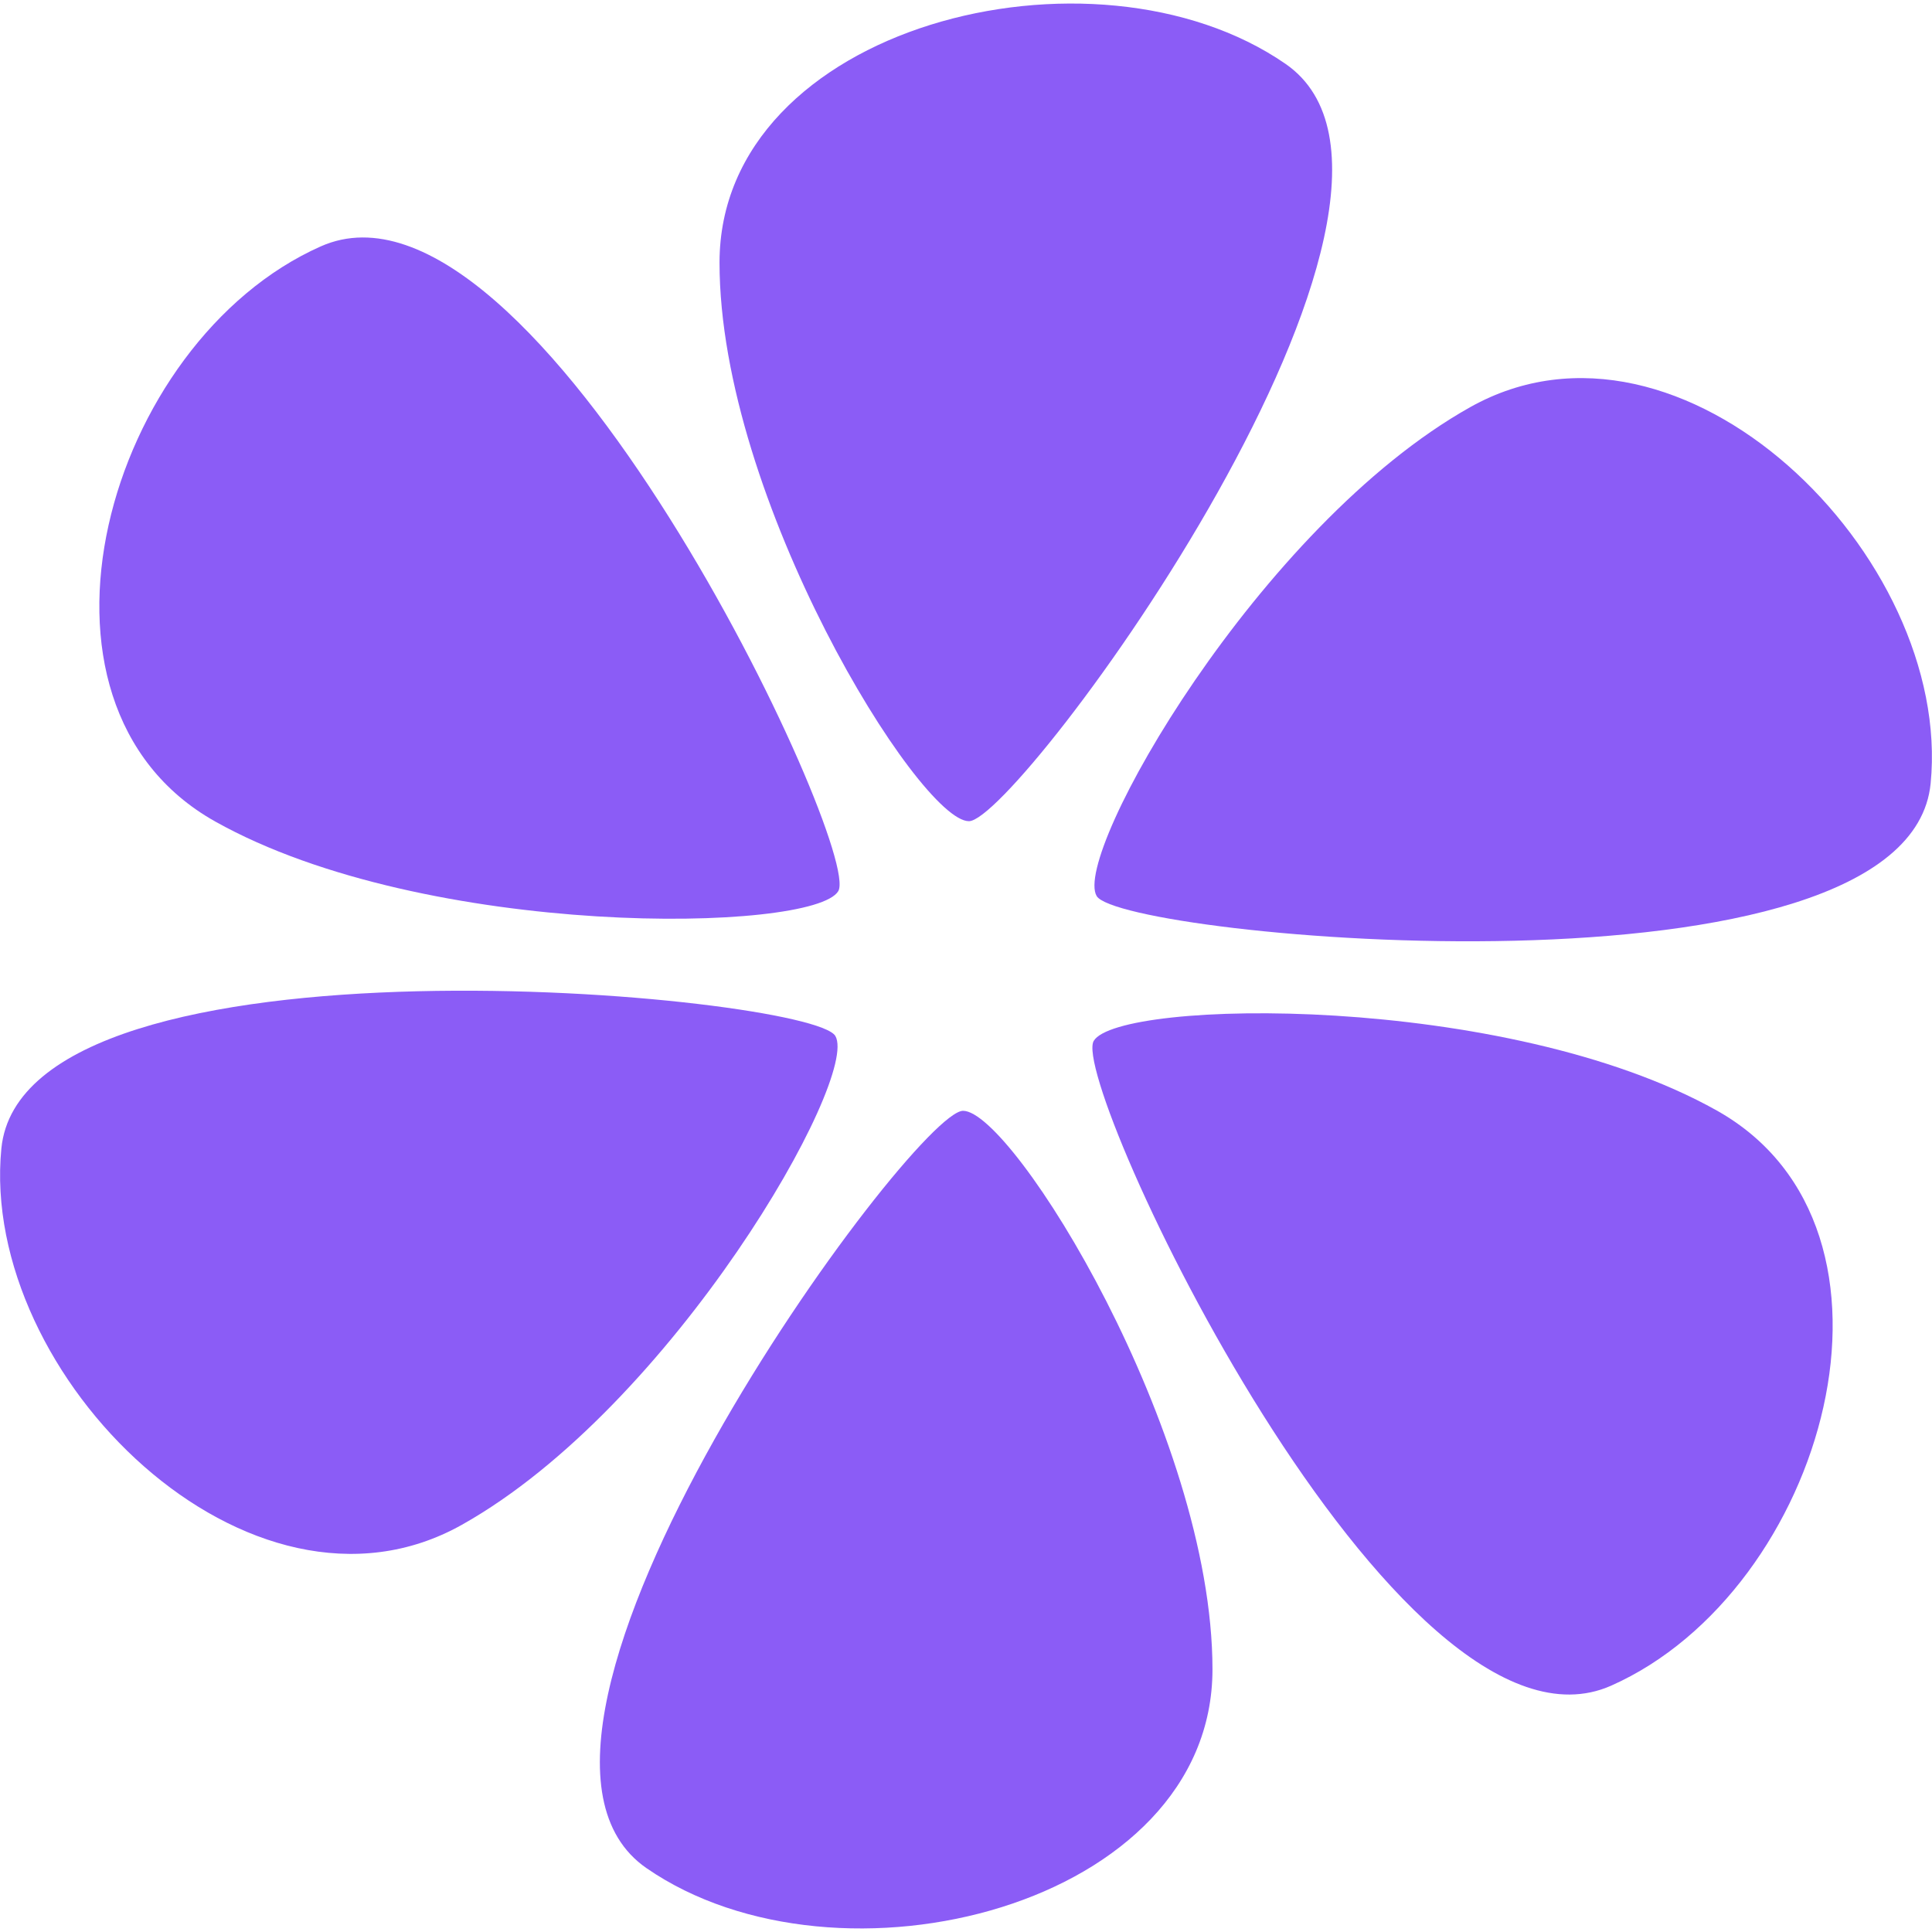
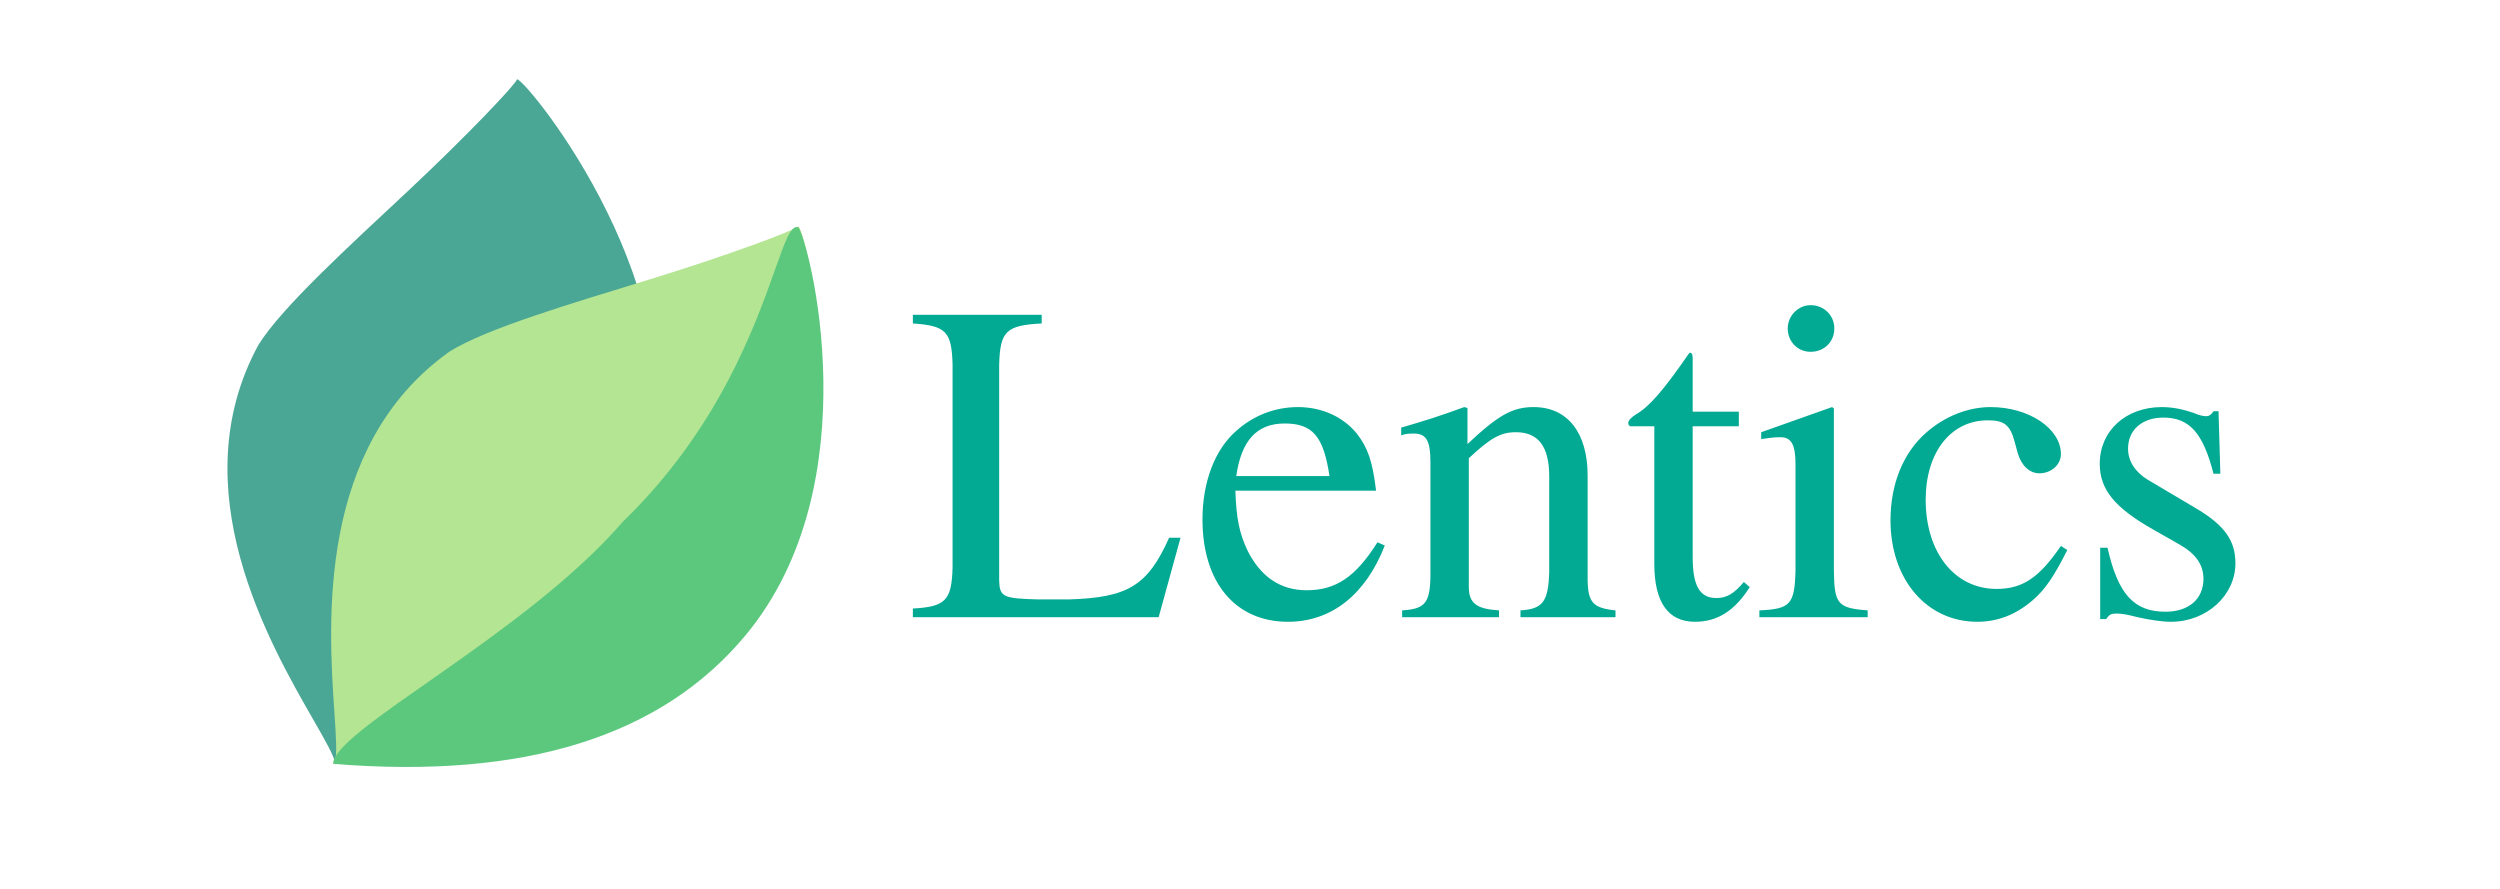
- <svg xmlns="http://www.w3.org/2000/svg" width="350" height="350" viewBox="0 0 350 350" fill="none">
-   <path d="M151.86 161.438C147.365 168.996 77.247 170.266 38.994 148.828C0.741 127.39 19.326 61.842 58.125 44.629C96.925 27.417 156.355 153.881 151.86 161.438Z" fill="#8B5CF6" />
-   <path d="M151.329 187.672C155.824 195.23 121.899 254.808 83.646 276.246C45.393 297.684 -3.796 249.287 0.248 208.065C4.291 166.842 146.834 180.114 151.329 187.672Z" fill="#8B5CF6" />
-   <path d="M174.469 201.234C183.46 201.234 219.651 259.543 219.651 302.419C219.651 345.294 151.878 362.446 117.122 338.435C82.366 314.425 165.479 201.233 174.469 201.234Z" fill="#8B5CF6" />
-   <path d="M198.14 188.567C202.635 181.008 272.754 179.739 311.006 201.177C349.259 222.615 330.675 288.163 291.875 305.375C253.074 322.587 193.645 196.124 198.14 188.567Z" fill="#8B5CF6" />
-   <path d="M198.671 162.328C194.176 154.77 228.101 95.192 266.354 73.753C304.608 52.315 353.796 100.713 349.753 141.935C345.709 183.158 203.166 169.886 198.671 162.328Z" fill="#8B5CF6" />
-   <path d="M175.53 148.766C166.539 148.766 130.348 90.457 130.348 47.581C130.348 4.705 198.121 -12.446 232.877 11.565C267.634 35.575 184.52 148.767 175.53 148.766Z" fill="#8B5CF6" />
+ <svg xmlns="http://www.w3.org/2000/svg" xmlns:xlink="http://www.w3.org/1999/xlink" width="788px" height="280px" viewBox="0 0 788 280" version="1.1">
+   <defs>
+     <text id="string" transform="matrix(1.0 0.0 0.0 1.0 285.0 86.54679)" x="1.0" y="108.0" font-family="Times-Bold, Times" font-size="144" text-decoration="none" fill="#02aa94">Lentics</text>
+   </defs>
+   <use id="Lentics" xlink:href="#string" />
+   <g id="New-Group">
+     <g id="路径-4">
+       <path id="Path" d="M81.45 108.715 C56.878 153.904 84.79 202.52 98.737 226.814 102.648 233.626 105.461 238.525 105.712 240.901 108.321 239.195 112.665 237.23 118.13 234.757 143.219 223.406 191.934 201.365 204.891 144.714 218.101 87.23 163.49 22.269 162.907 25.089 162.615 26.498 147.124 42.868 128.473 60.318 109.821 77.768 88.698 96.999 81.45 108.715 Z" fill="#4ba795" fill-opacity="1" stroke="none" />
+     </g>
+     <g id="路径-1">
+       <path id="Path-1" d="M141.636 110.851 C99.742 140.695 103.516 196.627 105.403 224.576 105.932 232.413 106.312 238.05 105.496 240.295 108.589 239.906 113.354 240.043 119.35 240.217 146.877 241.013 200.324 242.557 236.803 197.319 273.875 151.445 253.268 69.119 251.508 71.397 250.628 72.536 229.528 80.458 205.115 87.966 180.702 95.473 153.286 103.499 141.636 110.851 Z" fill="#b3e592" fill-opacity="1" stroke="none" />
+     </g>
+     <g id="路径-3">
+       <path id="Path-2" d="M104.997 240.76 Q195.242 248.167 235.062 200.163 C274.881 152.158 254.944 75.9 251.63 71.655 249.342 70.766 247.472 76.03 244.255 85.085 237.933 102.882 226.407 135.325 196.277 164.494 165.418 200.163 104.997 230.255 104.997 240.76 Z" fill="#5cc87e" fill-opacity="1" stroke="none" />
+     </g>
+   </g>
</svg>
